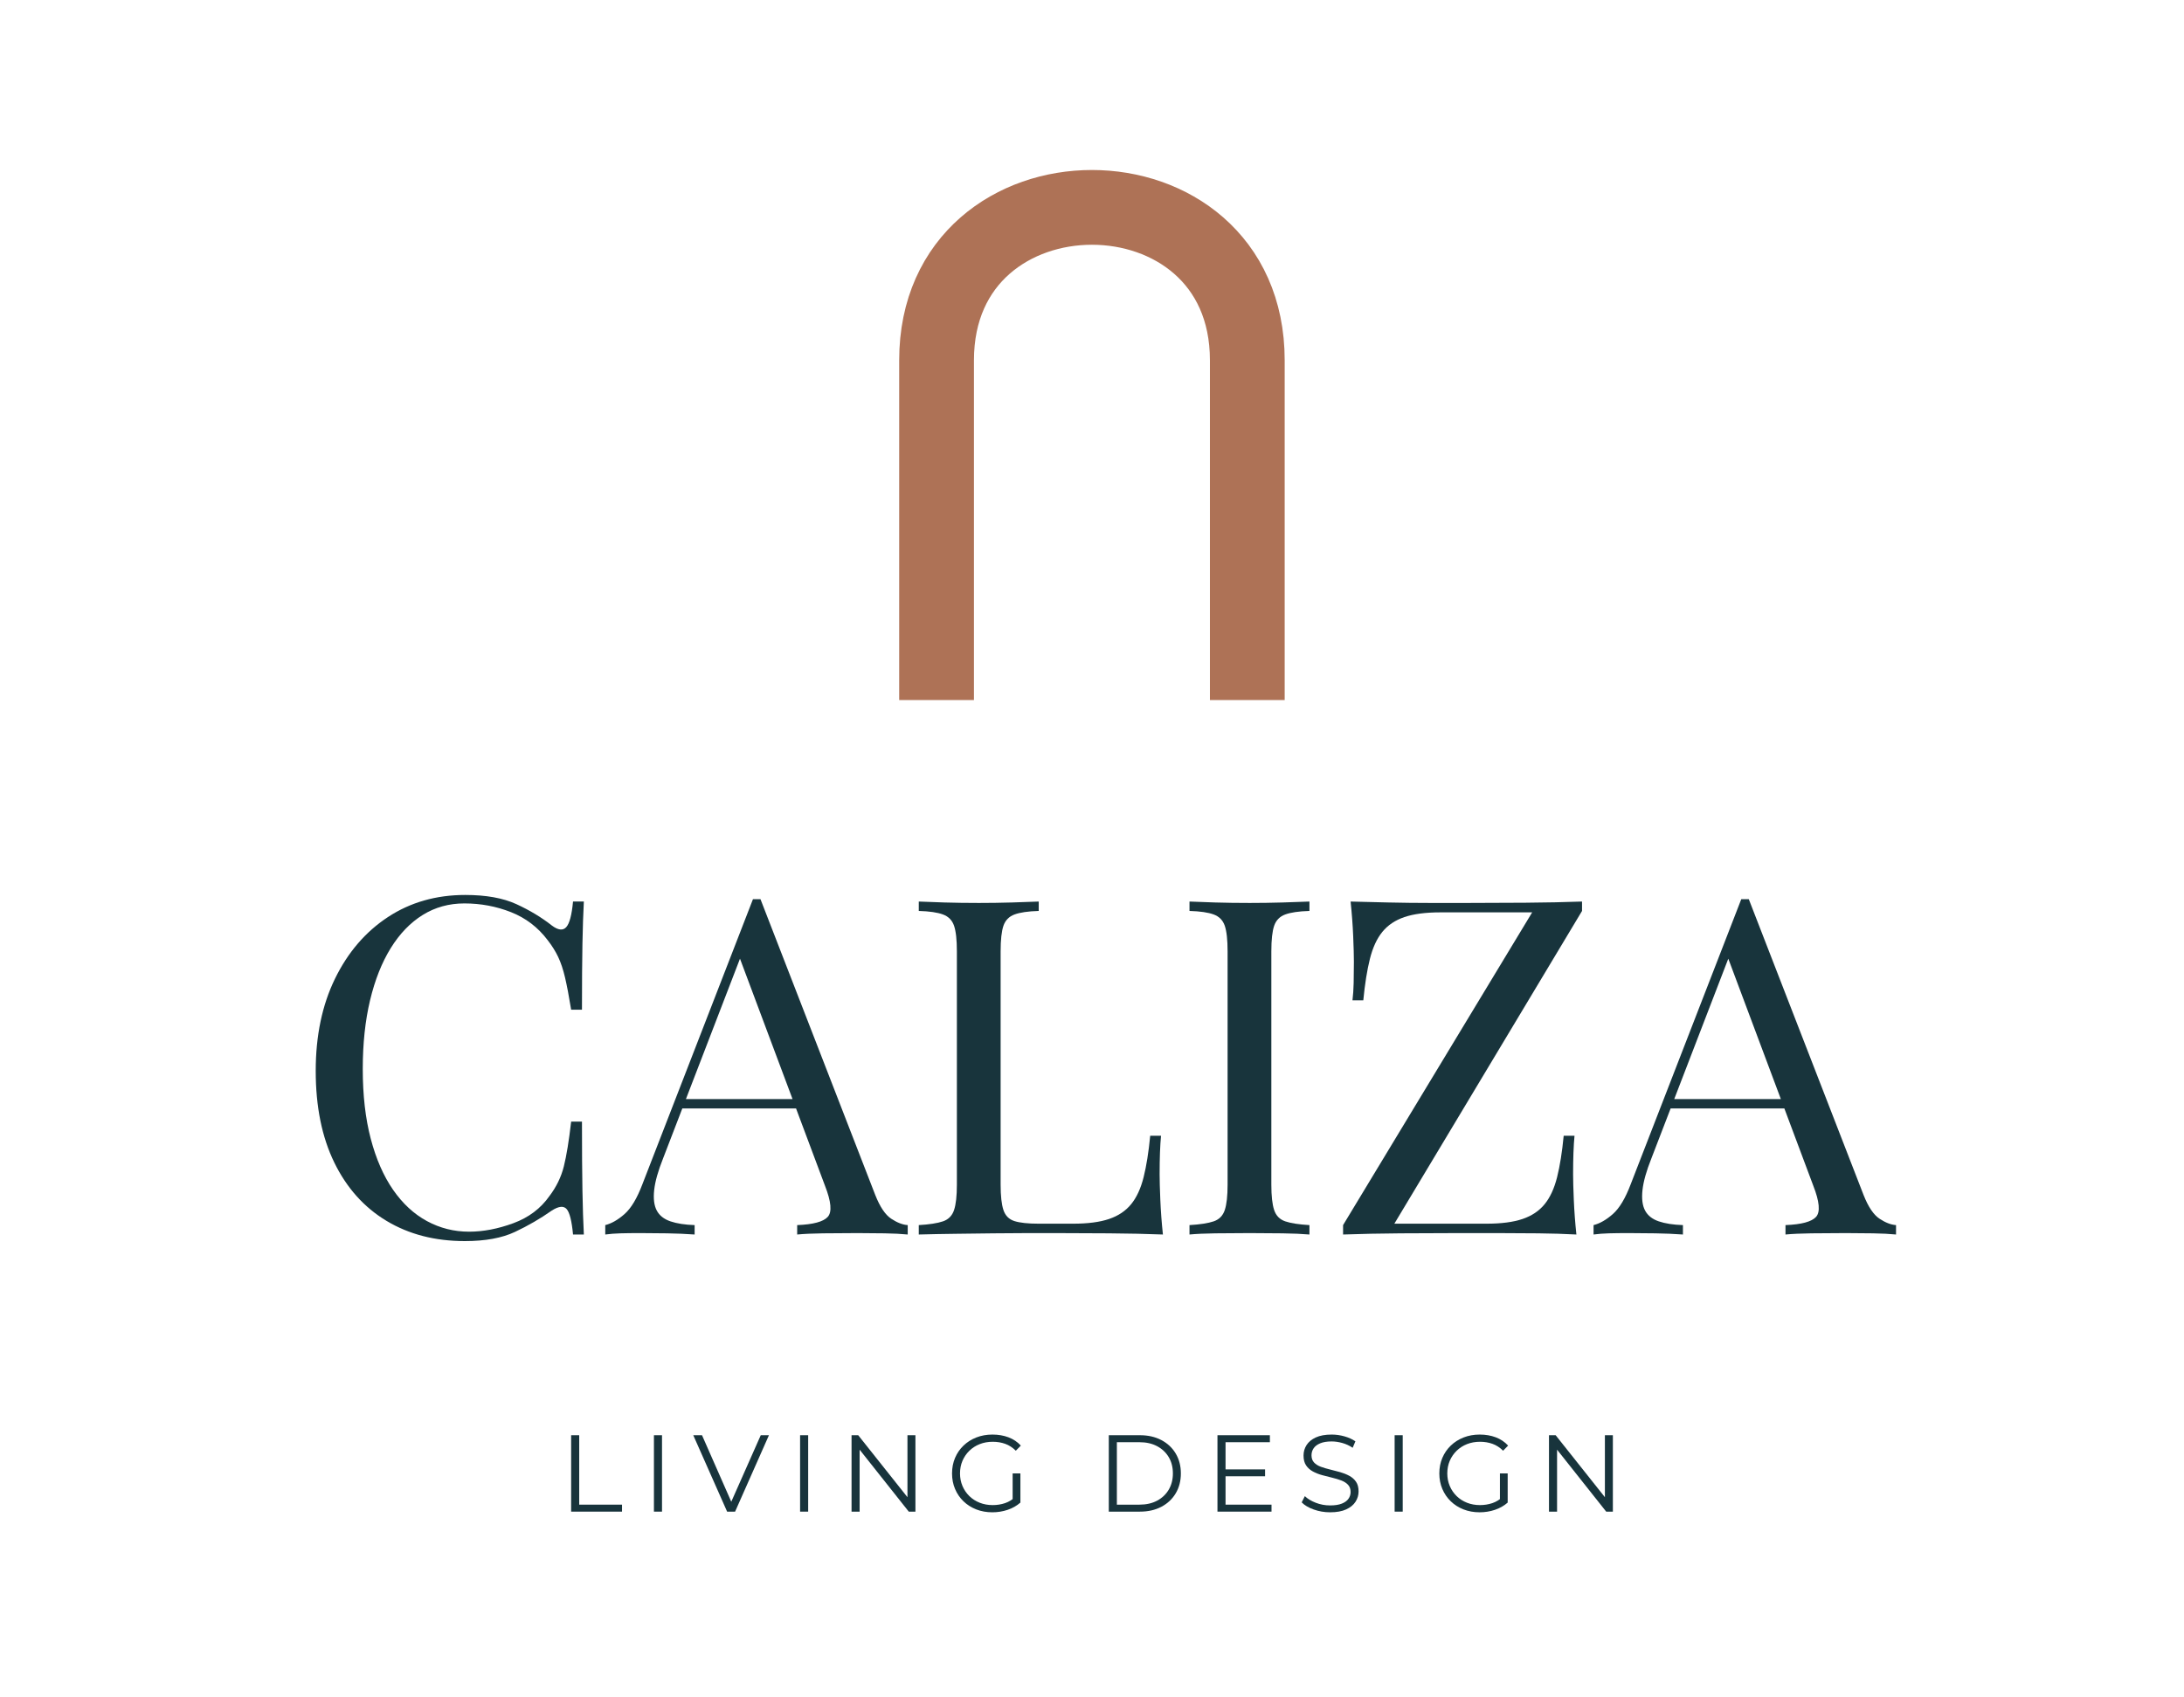
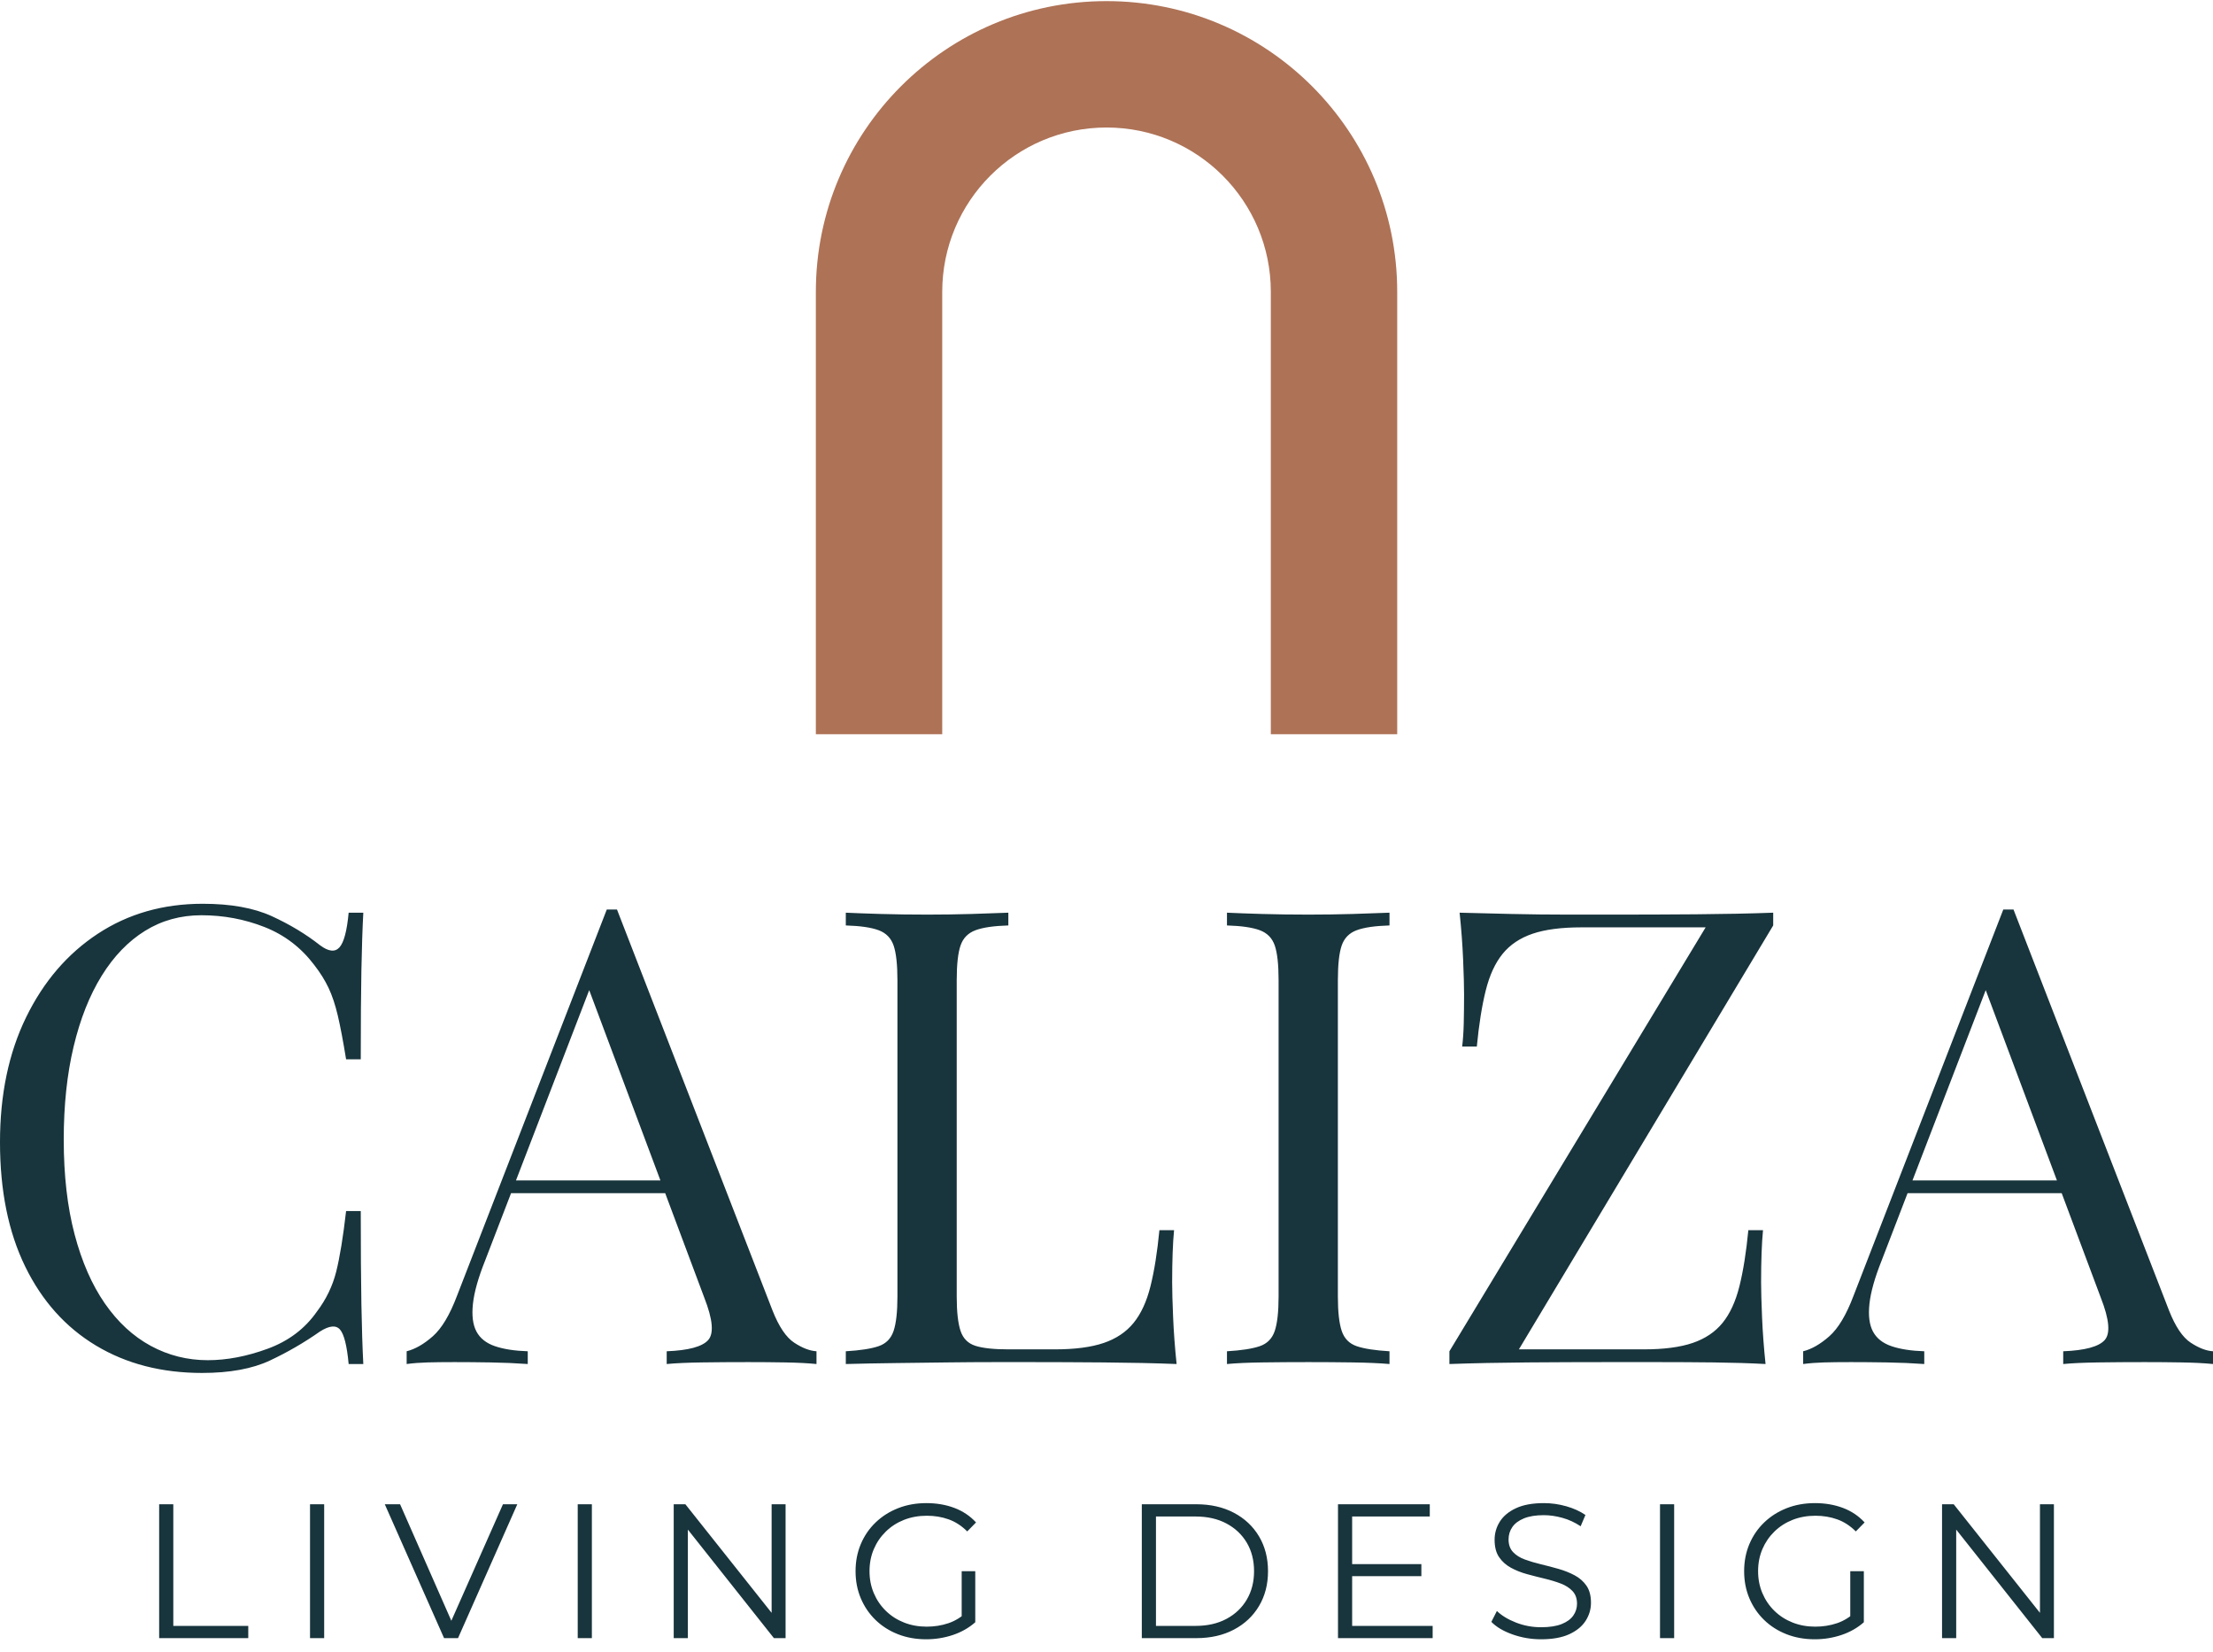
- <svg xmlns="http://www.w3.org/2000/svg" viewBox="0 0 260 202" width="260" height="202" preserveAspectRatio="xMidYMid meet" role="img" aria-label="CALIZA LIVING DESIGN">
-   <g transform="translate(93 14) scale(1.156)">
-     <path d="M16 60 V25 C16 4 48 4 48 25 V60" fill="none" stroke="#AE7256" stroke-width="7.7" stroke-linecap="butt" stroke-linejoin="round" />
+ <svg xmlns="http://www.w3.org/2000/svg" viewBox="0 0 347.2 258.8" width="347" height="259" role="img" aria-label="Caliza Living Design">
+   <g transform="translate(128.00 -0.00) scale(0.9914)">
+     <path fill="#ae7256" d="M0 116 L0 46 A46 46 0 0 1 92 46 L92 116 L72 116 L72 46 A26 26 0 0 0 20 46 L20 116 Z" />
  </g>
-   <g fill="#18343C" aria-hidden="true">
-     <path d="M371 722Q437 722 479.5 702.5Q522 683 555 657Q575 642 585.5 653.5Q596 665 600 708H623Q621 671 620.0 618.0Q619 565 619 478H596Q589 521 583.0 546.5Q577 572 568.5 590.0Q560 608 546 626Q515 667 468.0 685.5Q421 704 369 704Q320 704 280.5 679.5Q241 655 212.5 609.0Q184 563 168.5 498.0Q153 433 153 352Q153 268 170.0 203.5Q187 139 217.5 95.0Q248 51 289.5 28.5Q331 6 379 6Q424 6 473.0 24.0Q522 42 550 82Q572 111 580.5 145.0Q589 179 596 240H619Q619 149 620.0 93.5Q621 38 623 0H600Q596 43 586.5 54.0Q577 65 555 51Q518 25 476.5 5.5Q435 -14 370 -14Q275 -14 203.5 29.0Q132 72 92.5 153.0Q53 234 53 348Q53 460 94.0 544.0Q135 628 206.5 675.0Q278 722 371 722Z" transform="translate(34.618 147) scale(0.056 -0.056)" />
-     <path d="M323 713 567 84Q582 46 601.0 33.5Q620 21 636 20V0Q616 2 587.0 2.5Q558 3 529 3Q490 3 456.0 2.5Q422 2 401 0V20Q452 22 466.0 37.5Q480 53 460 104L274 601L290 614L116 162Q100 122 97.0 94.5Q94 67 102.5 51.0Q111 35 131.5 28.0Q152 21 183 20V0Q155 2 124.5 2.5Q94 3 68 3Q43 3 25.5 2.5Q8 2 -7 0V20Q13 25 34.0 43.5Q55 62 72 107L307 713Q311 713 315.0 713.0Q319 713 323 713ZM445 288V268H147L157 288Z" transform="translate(72.446 147) scale(0.056 -0.056)" />
-     <path d="M297 708V688Q263 687 245.5 680.5Q228 674 222.0 656.5Q216 639 216 602V106Q216 70 222.0 52.0Q228 34 245.5 28.5Q263 23 297 23H370Q417 23 446.5 33.0Q476 43 493.5 64.5Q511 86 520.0 122.0Q529 158 534 210H557Q554 179 554 128Q554 109 555.5 73.5Q557 38 561 0Q510 2 446.0 2.5Q382 3 332 3Q310 3 275.5 3.0Q241 3 201.0 2.5Q161 2 120.0 1.5Q79 1 42 0V20Q76 22 93.5 28.0Q111 34 117.0 52.0Q123 70 123 106V602Q123 639 117.0 656.5Q111 674 93.5 680.5Q76 687 42 688V708Q63 707 97.0 706.0Q131 705 170 705Q205 705 239.5 706.0Q274 707 297 708Z" transform="translate(107.026 147) scale(0.056 -0.056)" />
-     <path d="M297 708V688Q263 687 245.5 680.5Q228 674 222.0 656.5Q216 639 216 602V106Q216 70 222.0 52.0Q228 34 245.5 28.0Q263 22 297 20V0Q274 2 239.5 2.5Q205 3 170 3Q131 3 97.0 2.5Q63 2 42 0V20Q76 22 93.5 28.0Q111 34 117.0 52.0Q123 70 123 106V602Q123 639 117.0 656.5Q111 674 93.5 680.5Q76 687 42 688V708Q63 707 97.0 706.0Q131 705 170 705Q205 705 239.5 706.0Q274 707 297 708Z" transform="translate(139.254 147) scale(0.056 -0.056)" />
-     <path d="M550 708V688L151 23H347Q394 23 423.5 33.0Q453 43 470.5 64.5Q488 86 497.0 122.0Q506 158 511 210H534Q531 179 531 128Q531 109 532.5 73.5Q534 38 538 0Q501 2 457.0 2.5Q413 3 369.5 3.0Q326 3 289 3Q230 3 164.5 2.5Q99 2 42 0V20L444 685H249Q202 685 172.5 675.0Q143 665 125.5 643.5Q108 622 99.0 586.0Q90 550 85 498H62Q64 514 64.5 535.0Q65 556 65 580Q65 599 63.5 634.5Q62 670 58 708Q95 707 139.0 706.0Q183 705 227.0 705.0Q271 705 307 705Q364 705 429.5 705.5Q495 706 550 708Z" transform="translate(157.538 147) scale(0.056 -0.056)" />
-     <path d="M323 713 567 84Q582 46 601.0 33.5Q620 21 636 20V0Q616 2 587.0 2.5Q558 3 529 3Q490 3 456.0 2.5Q422 2 401 0V20Q452 22 466.0 37.5Q480 53 460 104L274 601L290 614L116 162Q100 122 97.0 94.5Q94 67 102.5 51.0Q111 35 131.5 28.0Q152 21 183 20V0Q155 2 124.5 2.5Q94 3 68 3Q43 3 25.5 2.5Q8 2 -7 0V20Q13 25 34.0 43.5Q55 62 72 107L307 713Q311 713 315.0 713.0Q319 713 323 713ZM445 288V268H147L157 288Z" transform="translate(190.102 147) scale(0.056 -0.056)" />
-   </g>
-   <g fill="#18343C" aria-hidden="true">
-     <path d="M114 0V700H188V64H580V0Z" transform="translate(66.51 180) scale(0.013 -0.013)" />
-     <path d="M114 0V700H188V0Z" transform="translate(76.367 180) scale(0.013 -0.013)" />
-     <path d="M313 0 3 700H83L373 41H329L621 700H696L386 0Z" transform="translate(82.493 180) scale(0.013 -0.013)" />
-     <path d="M114 0V700H188V0Z" transform="translate(93.767 180) scale(0.013 -0.013)" />
-     <path d="M114 0V700H175L658 92H626V700H699V0H638L156 608H188V0Z" transform="translate(99.893 180) scale(0.013 -0.013)" />
-     <path d="M421 -6Q341 -6 273.5 20.5Q206 47 156.5 95.0Q107 143 79.5 208.0Q52 273 52 350Q52 427 79.5 492.0Q107 557 157.0 605.0Q207 653 274.5 679.5Q342 706 422 706Q502 706 568.5 681.0Q635 656 682 605L636 558Q592 602 539.0 621.0Q486 640 425 640Q360 640 305.5 618.5Q251 597 210.5 557.5Q170 518 147.5 465.5Q125 413 125 350Q125 288 147.5 235.0Q170 182 210.5 142.5Q251 103 305.5 81.5Q360 60 424 60Q484 60 537.5 78.0Q591 96 636 139L678 83Q628 39 561.0 16.5Q494 -6 421 -6ZM678 83 607 92V350H678Z" transform="translate(112.662 180) scale(0.013 -0.013)" />
-     <path d="M114 0V700H399Q511 700 595.5 655.5Q680 611 727.0 532.0Q774 453 774 350Q774 247 727.0 168.0Q680 89 595.5 44.5Q511 0 399 0ZM188 64H395Q488 64 556.5 100.5Q625 137 663.0 201.5Q701 266 701 350Q701 435 663.0 499.0Q625 563 556.5 599.5Q488 636 395 636H188Z" transform="translate(130.517 180) scale(0.013 -0.013)" />
-     <path d="M114 0V700H594V636H188V64H609V0ZM180 324V387H550V324Z" transform="translate(143.454 180) scale(0.013 -0.013)" />
-     <path d="M307 -6Q229 -6 157.5 19.5Q86 45 47 85L76 142Q113 106 175.5 81.5Q238 57 307 57Q373 57 414.5 73.5Q456 90 475.5 118.0Q495 146 495 180Q495 221 471.5 246.0Q448 271 410.0 285.5Q372 300 326.0 311.0Q280 322 234.0 334.5Q188 347 149.5 368.0Q111 389 87.5 423.5Q64 458 64 514Q64 566 91.5 609.5Q119 653 176.0 679.5Q233 706 322 706Q381 706 439.0 689.5Q497 673 539 644L514 585Q469 615 418.5 629.0Q368 643 321 643Q258 643 217.0 626.0Q176 609 156.5 580.5Q137 552 137 516Q137 475 160.5 450.0Q184 425 222.5 411.0Q261 397 307.0 386.0Q353 375 398.5 362.0Q444 349 482.5 328.5Q521 308 544.5 274.0Q568 240 568 185Q568 134 540.0 90.5Q512 47 454.5 20.5Q397 -6 307 -6Z" transform="translate(154.351 180) scale(0.013 -0.013)" />
-     <path d="M114 0V700H188V0Z" transform="translate(164.546 180) scale(0.013 -0.013)" />
-     <path d="M421 -6Q341 -6 273.5 20.5Q206 47 156.5 95.0Q107 143 79.5 208.0Q52 273 52 350Q52 427 79.5 492.0Q107 557 157.0 605.0Q207 653 274.5 679.5Q342 706 422 706Q502 706 568.5 681.0Q635 656 682 605L636 558Q592 602 539.0 621.0Q486 640 425 640Q360 640 305.5 618.5Q251 597 210.5 557.5Q170 518 147.5 465.5Q125 413 125 350Q125 288 147.5 235.0Q170 182 210.5 142.5Q251 103 305.5 81.5Q360 60 424 60Q484 60 537.5 78.0Q591 96 636 139L678 83Q628 39 561.0 16.5Q494 -6 421 -6ZM678 83 607 92V350H678Z" transform="translate(170.672 180) scale(0.013 -0.013)" />
-     <path d="M114 0V700H175L658 92H626V700H699V0H638L156 608H188V0Z" transform="translate(182.921 180) scale(0.013 -0.013)" />
-   </g>
+   <path fill="#18343c" transform="translate(-5.30 213.80)" d="M37.1 -72.2Q43.7 -72.2 47.95 -70.25Q52.2 -68.3 55.5 -65.7Q57.5 -64.2 58.55 -65.35Q59.6 -66.5 60.0 -70.8H62.3Q62.1 -67.1 62.0 -61.8Q61.9 -56.5 61.9 -47.8H59.6Q58.9 -52.1 58.3 -54.65Q57.7 -57.2 56.85 -59.0Q56.0 -60.8 54.6 -62.6Q51.5 -66.7 46.8 -68.55Q42.1 -70.4 36.9 -70.4Q32.0 -70.4 28.05 -67.95Q24.1 -65.5 21.25 -60.9Q18.4 -56.3 16.85 -49.8Q15.3 -43.3 15.3 -35.2Q15.3 -26.8 17.0 -20.35Q18.7 -13.9 21.75 -9.5Q24.8 -5.1 28.95 -2.85Q33.1 -0.6 37.9 -0.6Q42.4 -0.6 47.3 -2.4Q52.2 -4.2 55.0 -8.2Q57.2 -11.1 58.05 -14.5Q58.9 -17.9 59.6 -24.0H61.9Q61.9 -14.9 62.0 -9.35Q62.1 -3.8 62.3 0.0H60.0Q59.6 -4.3 58.65 -5.4Q57.7 -6.5 55.5 -5.1Q51.8 -2.5 47.65 -0.55Q43.5 1.4 37.0 1.4Q27.5 1.4 20.35 -2.9Q13.2 -7.2 9.25 -15.3Q5.3 -23.4 5.3 -34.8Q5.3 -46.0 9.4 -54.4Q13.5 -62.8 20.65 -67.5Q27.8 -72.2 37.1 -72.2Z M102.1 -71.3 126.5 -8.4Q128.0 -4.6 129.9 -3.35Q131.8 -2.1 133.4 -2.0V0.0Q131.4 -0.2 128.5 -0.25Q125.6 -0.3 122.7 -0.3Q118.8 -0.3 115.4 -0.25Q112.0 -0.2 109.9 0.0V-2.0Q115.0 -2.2 116.4 -3.75Q117.8 -5.3 115.8 -10.4L97.2 -60.1L98.8 -61.4L81.4 -16.2Q79.8 -12.2 79.5 -9.45Q79.2 -6.7 80.05 -5.1Q80.9 -3.5 82.95 -2.8Q85.0 -2.1 88.1 -2.0V0.0Q85.3 -0.2 82.25 -0.25Q79.2 -0.3 76.6 -0.3Q74.1 -0.3 72.35 -0.25Q70.6 -0.2 69.1 0.0V-2.0Q71.1 -2.5 73.2 -4.35Q75.3 -6.2 77.0 -10.7L100.5 -71.3Q100.9 -71.3 101.3 -71.3Q101.7 -71.3 102.1 -71.3ZM114.3 -28.8V-26.8H84.5L85.5 -28.8Z M163.5 -70.8V-68.8Q160.1 -68.7 158.35 -68.05Q156.6 -67.4 156.0 -65.65Q155.4 -63.9 155.4 -60.2V-10.6Q155.4 -7.0 156.0 -5.2Q156.6 -3.4 158.35 -2.85Q160.1 -2.3 163.5 -2.3H170.8Q175.5 -2.3 178.45 -3.3Q181.4 -4.3 183.15 -6.45Q184.9 -8.6 185.8 -12.2Q186.7 -15.8 187.2 -21.0H189.5Q189.2 -17.9 189.2 -12.8Q189.2 -10.9 189.35 -7.35Q189.5 -3.8 189.9 0.0Q184.8 -0.2 178.4 -0.25Q172.0 -0.3 167.0 -0.3Q164.8 -0.3 161.35 -0.3Q157.9 -0.3 153.9 -0.25Q149.9 -0.2 145.8 -0.15Q141.7 -0.1 138.0 0.0V-2.0Q141.4 -2.2 143.15 -2.8Q144.9 -3.4 145.5 -5.2Q146.1 -7.0 146.1 -10.6V-60.2Q146.1 -63.9 145.5 -65.65Q144.9 -67.4 143.15 -68.05Q141.4 -68.7 138.0 -68.8V-70.8Q140.1 -70.7 143.5 -70.6Q146.9 -70.5 150.8 -70.5Q154.3 -70.5 157.75 -70.6Q161.2 -70.7 163.5 -70.8Z M223.3 -70.8V-68.8Q219.9 -68.7 218.15 -68.05Q216.4 -67.4 215.8 -65.65Q215.2 -63.9 215.2 -60.2V-10.6Q215.2 -7.0 215.8 -5.2Q216.4 -3.4 218.15 -2.8Q219.9 -2.2 223.3 -2.0V0.0Q221 -0.2 217.55 -0.25Q214.1 -0.3 210.6 -0.3Q206.7 -0.3 203.3 -0.25Q199.9 -0.2 197.8 0.0V-2.0Q201.2 -2.2 202.95 -2.8Q204.7 -3.4 205.3 -5.2Q205.9 -7.0 205.9 -10.6V-60.2Q205.9 -63.9 205.3 -65.65Q204.7 -67.4 202.95 -68.05Q201.2 -68.7 197.8 -68.8V-70.8Q199.9 -70.7 203.3 -70.6Q206.7 -70.5 210.6 -70.5Q214.1 -70.5 217.55 -70.6Q221 -70.7 223.3 -70.8Z M283.5 -70.8V-68.8L243.6 -2.3H263.2Q267.9 -2.3 270.85 -3.3Q273.8 -4.3 275.55 -6.45Q277.3 -8.6 278.2 -12.2Q279.1 -15.8 279.6 -21.0H281.9Q281.6 -17.9 281.6 -12.8Q281.6 -10.9 281.75 -7.35Q281.9 -3.8 282.3 0.0Q278.6 -0.2 274.2 -0.25Q269.8 -0.3 265.45 -0.3Q261.1 -0.3 257.4 -0.3Q251.5 -0.3 244.95 -0.25Q238.4 -0.2 232.7 0.0V-2.0L272.9 -68.5H253.4Q248.7 -68.5 245.75 -67.5Q242.8 -66.5 241.05 -64.35Q239.3 -62.2 238.4 -58.6Q237.5 -55.0 237 -49.8H234.7Q234.9 -51.4 234.95 -53.5Q235 -55.6 235 -58.0Q235 -59.9 234.85 -63.45Q234.7 -67.0 234.3 -70.8Q238 -70.7 242.4 -70.6Q246.8 -70.5 251.2 -70.5Q255.6 -70.5 259.2 -70.5Q264.9 -70.5 271.45 -70.55Q278.0 -70.6 283.5 -70.8Z M321.2 -71.3 345.6 -8.4Q347.1 -4.6 349.0 -3.35Q350.9 -2.1 352.5 -2.0V0.0Q350.5 -0.2 347.6 -0.25Q344.7 -0.3 341.8 -0.3Q337.9 -0.3 334.5 -0.25Q331.1 -0.2 329 0.0V-2.0Q334.1 -2.2 335.5 -3.75Q336.9 -5.3 334.9 -10.4L316.3 -60.1L317.9 -61.4L300.5 -16.2Q298.9 -12.2 298.6 -9.45Q298.3 -6.7 299.15 -5.1Q300 -3.5 302.05 -2.8Q304.1 -2.1 307.2 -2.0V0.0Q304.4 -0.2 301.35 -0.25Q298.3 -0.3 295.7 -0.3Q293.2 -0.3 291.45 -0.25Q289.7 -0.2 288.2 0.0V-2.0Q290.2 -2.5 292.3 -4.35Q294.4 -6.2 296.1 -10.7L319.6 -71.3Q320 -71.3 320.4 -71.3Q320.8 -71.3 321.2 -71.3ZM333.4 -28.8V-26.8H303.6L304.6 -28.8Z" />
+   <path fill="#18343c" transform="translate(21.55 256.80)" d="M3.42 0.0V-21.0H5.64V-1.92H17.4V0.0Z M27.09 0.0V-21.0H29.31V0.0Z M48.12 0.0 38.82 -21.0H41.22L49.92 -1.23H48.6L57.36 -21.0H59.61L50.31 0.0Z M69.09 0.0V-21.0H71.31V0.0Z M84.15 0.0V-21.0H85.98L100.47 -2.76H99.51V-21.0H101.7V0.0H99.87L85.41 -18.24H86.37V0.0Z M123.75 0.18Q121.35 0.18 119.325 -0.615Q117.3 -1.41 115.815 -2.85Q114.33 -4.29 113.505 -6.24Q112.68 -8.19 112.68 -10.5Q112.68 -12.81 113.505 -14.76Q114.33 -16.71 115.83 -18.15Q117.33 -19.59 119.355 -20.385Q121.38 -21.18 123.78 -21.18Q126.18 -21.18 128.175 -20.43Q130.17 -19.68 131.58 -18.15L130.2 -16.74Q128.88 -18.06 127.29 -18.63Q125.7 -19.2 123.87 -19.2Q121.92 -19.2 120.285 -18.555Q118.65 -17.91 117.435 -16.725Q116.22 -15.54 115.545 -13.965Q114.87 -12.39 114.87 -10.5Q114.87 -8.64 115.545 -7.05Q116.22 -5.46 117.435 -4.275Q118.65 -3.09 120.285 -2.445Q121.92 -1.8 123.84 -1.8Q125.64 -1.8 127.245 -2.34Q128.85 -2.88 130.2 -4.17L131.46 -2.49Q129.96 -1.17 127.95 -0.495Q125.94 0.18 123.75 0.18ZM131.46 -2.49 129.33 -2.76V-10.5H131.46Z M157.59 0.0V-21.0H166.14Q169.5 -21.0 172.035 -19.665Q174.57 -18.33 175.98 -15.96Q177.39 -13.59 177.39 -10.5Q177.39 -7.41 175.98 -5.04Q174.57 -2.67 172.035 -1.335Q169.5 0.0 166.14 0.0ZM159.81 -1.92H166.02Q168.81 -1.92 170.865 -3.015Q172.92 -4.11 174.06 -6.045Q175.2 -7.98 175.2 -10.5Q175.2 -13.05 174.06 -14.97Q172.92 -16.89 170.865 -17.985Q168.81 -19.08 166.02 -19.08H159.81Z M188.37 0.0V-21.0H202.77V-19.08H190.59V-1.92H203.22V0.0ZM190.35 -9.72V-11.61H201.45V-9.72Z M220.23 0.18Q217.89 0.18 215.745 -0.585Q213.6 -1.35 212.43 -2.55L213.3 -4.26Q214.41 -3.18 216.285 -2.445Q218.16 -1.71 220.23 -1.71Q222.21 -1.71 223.455 -2.205Q224.7 -2.7 225.285 -3.54Q225.87 -4.38 225.87 -5.4Q225.87 -6.63 225.165 -7.38Q224.46 -8.13 223.32 -8.565Q222.18 -9.0 220.8 -9.33Q219.42 -9.66 218.04 -10.035Q216.66 -10.41 215.505 -11.04Q214.35 -11.67 213.645 -12.705Q212.94 -13.74 212.94 -15.42Q212.94 -16.98 213.765 -18.285Q214.59 -19.59 216.3 -20.385Q218.01 -21.18 220.68 -21.18Q222.45 -21.18 224.19 -20.685Q225.93 -20.19 227.19 -19.32L226.44 -17.55Q225.09 -18.45 223.575 -18.87Q222.06 -19.29 220.65 -19.29Q218.76 -19.29 217.53 -18.78Q216.3 -18.27 215.715 -17.415Q215.13 -16.56 215.13 -15.48Q215.13 -14.25 215.835 -13.5Q216.54 -12.75 217.695 -12.33Q218.85 -11.91 220.23 -11.58Q221.61 -11.25 222.975 -10.86Q224.34 -10.47 225.495 -9.855Q226.65 -9.24 227.355 -8.22Q228.06 -7.2 228.06 -5.55Q228.06 -4.02 227.22 -2.715Q226.38 -1.41 224.655 -0.615Q222.93 0.18 220.23 0.18Z M238.89 0.0V-21.0H241.11V0.0Z M263.16 0.18Q260.76 0.18 258.735 -0.615Q256.71 -1.41 255.225 -2.85Q253.74 -4.29 252.915 -6.24Q252.09 -8.19 252.09 -10.5Q252.09 -12.81 252.915 -14.76Q253.74 -16.71 255.24 -18.15Q256.74 -19.59 258.765 -20.385Q260.79 -21.18 263.19 -21.18Q265.59 -21.18 267.585 -20.43Q269.58 -19.68 270.99 -18.15L269.61 -16.74Q268.29 -18.06 266.7 -18.63Q265.11 -19.2 263.28 -19.2Q261.33 -19.2 259.695 -18.555Q258.06 -17.91 256.845 -16.725Q255.63 -15.54 254.955 -13.965Q254.28 -12.39 254.28 -10.5Q254.28 -8.64 254.955 -7.05Q255.63 -5.46 256.845 -4.275Q258.06 -3.09 259.695 -2.445Q261.33 -1.8 263.25 -1.8Q265.05 -1.8 266.655 -2.34Q268.26 -2.88 269.61 -4.17L270.87 -2.49Q269.37 -1.17 267.36 -0.495Q265.35 0.18 263.16 0.18ZM270.87 -2.49 268.74 -2.76V-10.5H270.87Z M283.14 0.0V-21.0H284.97L299.46 -2.76H298.5V-21.0H300.69V0.0H298.86L284.4 -18.24H285.36V0.0Z" />
</svg>
